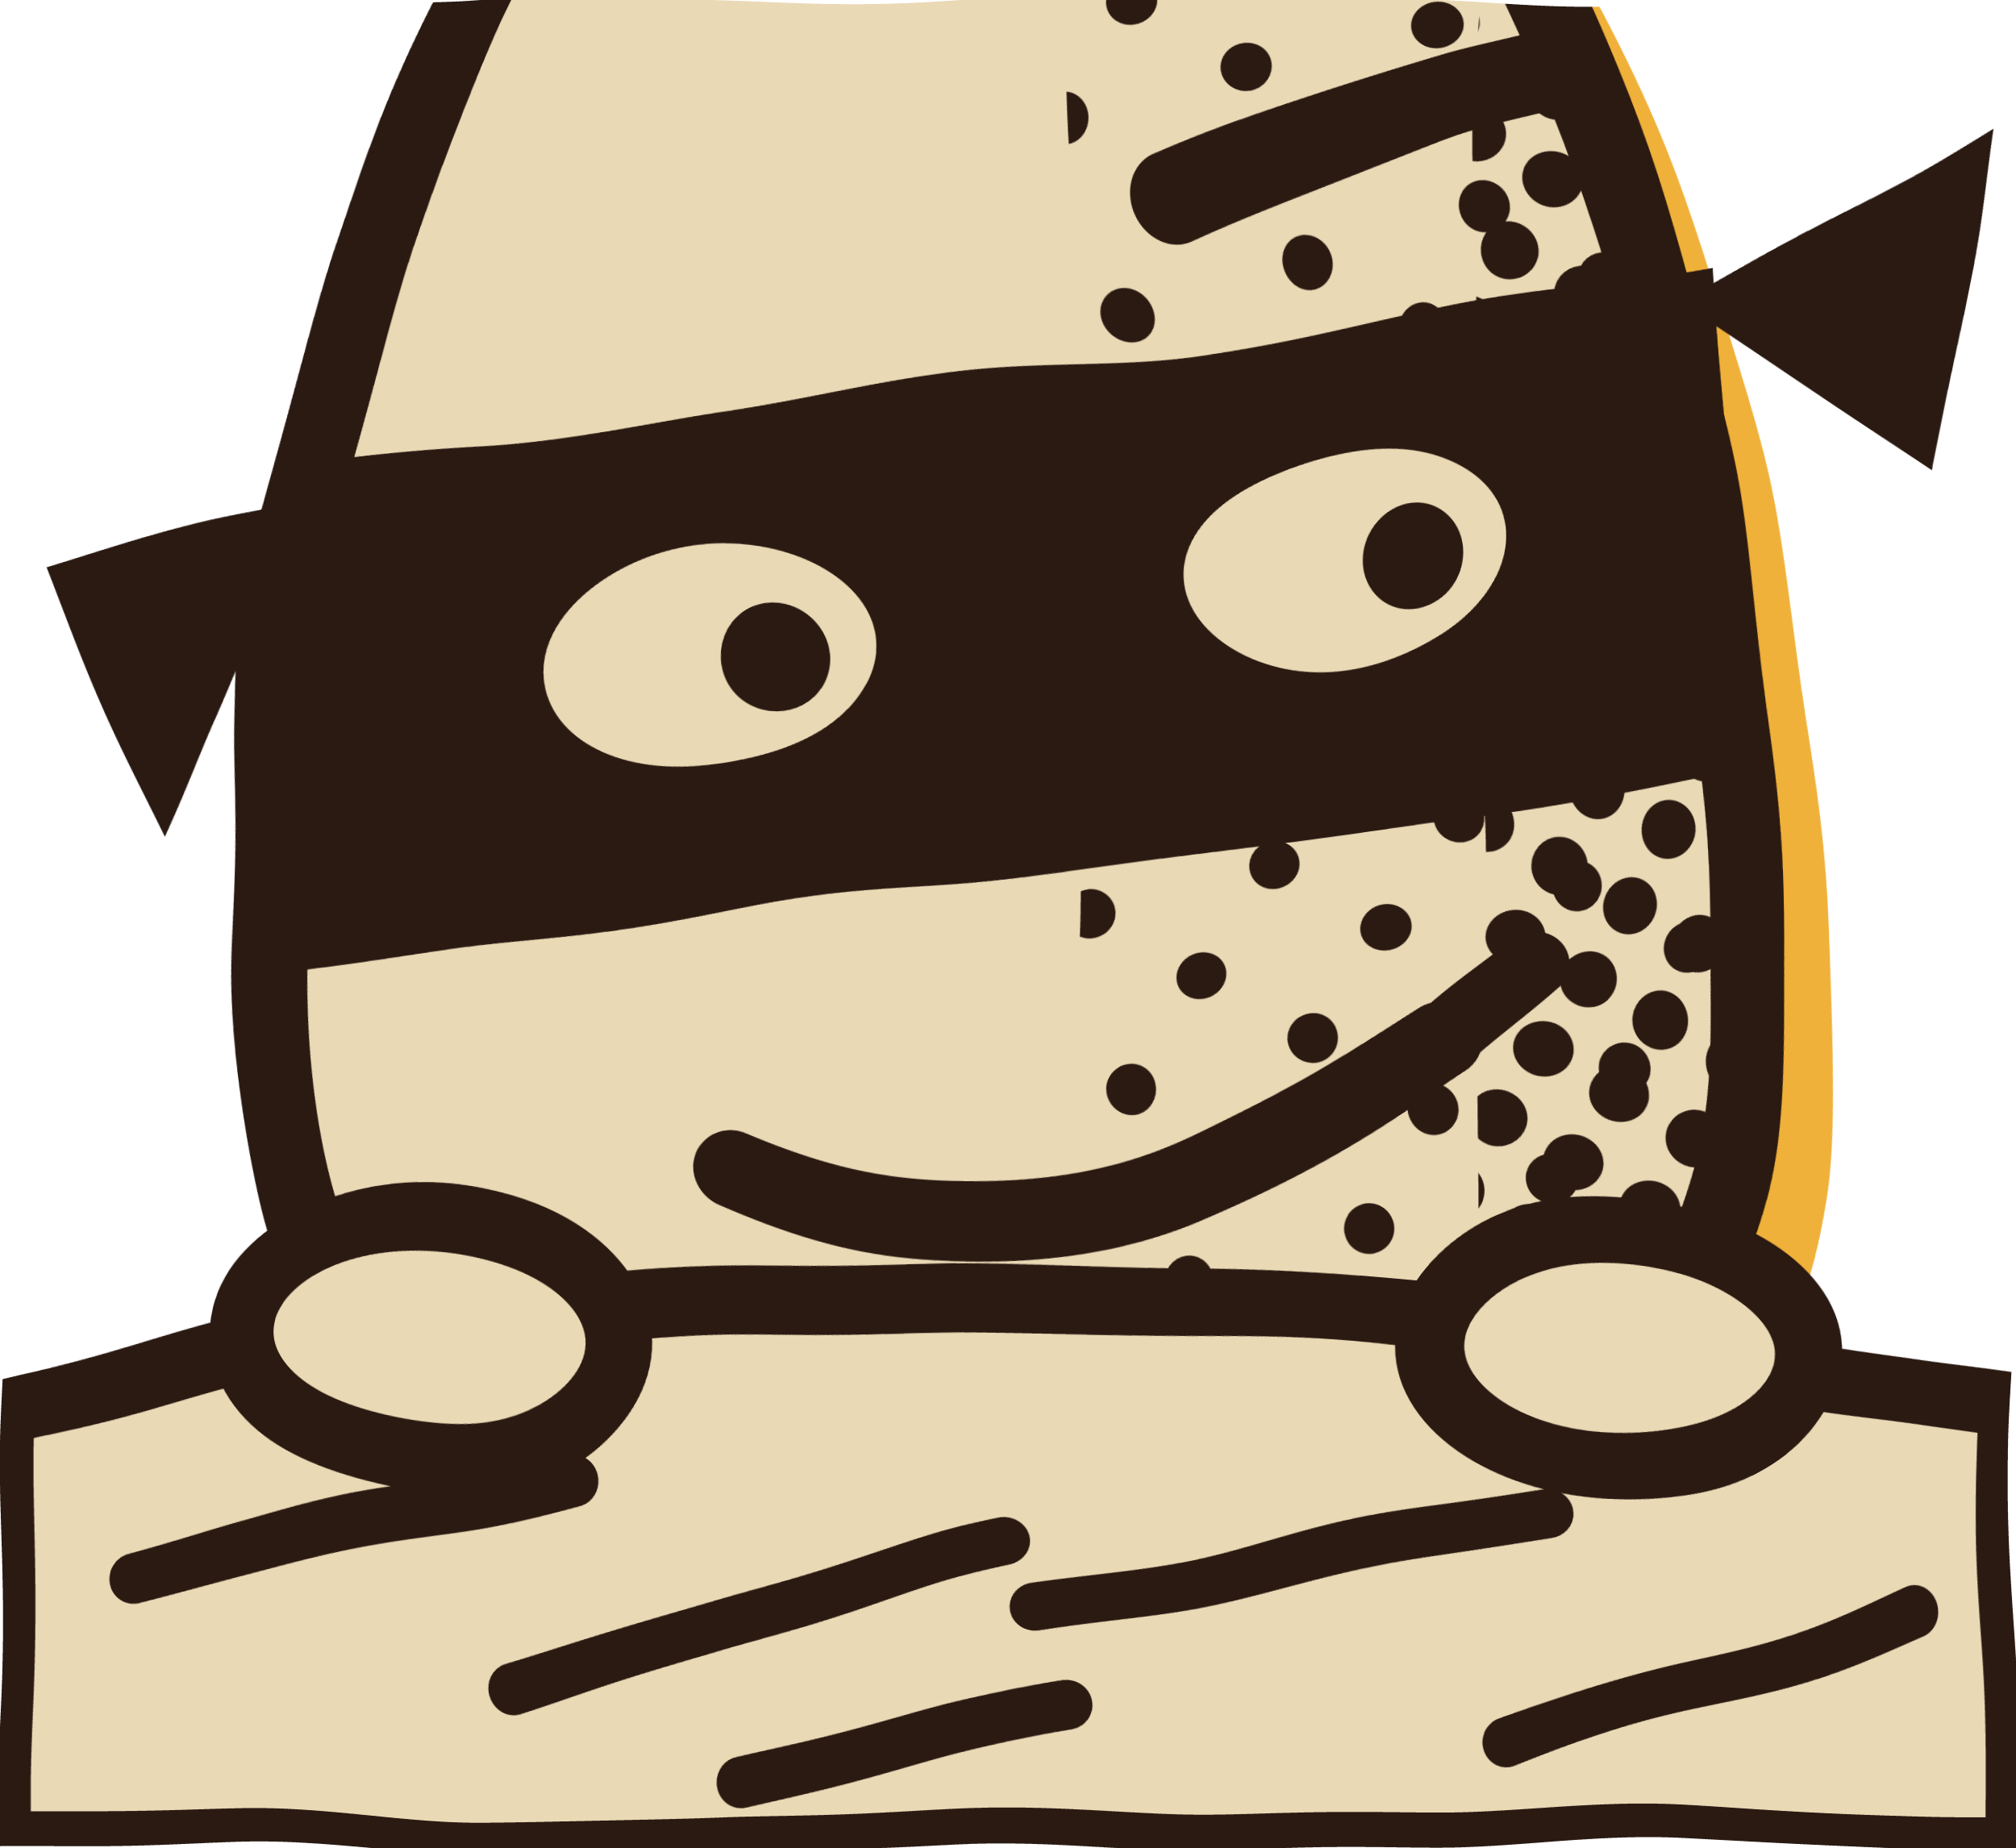
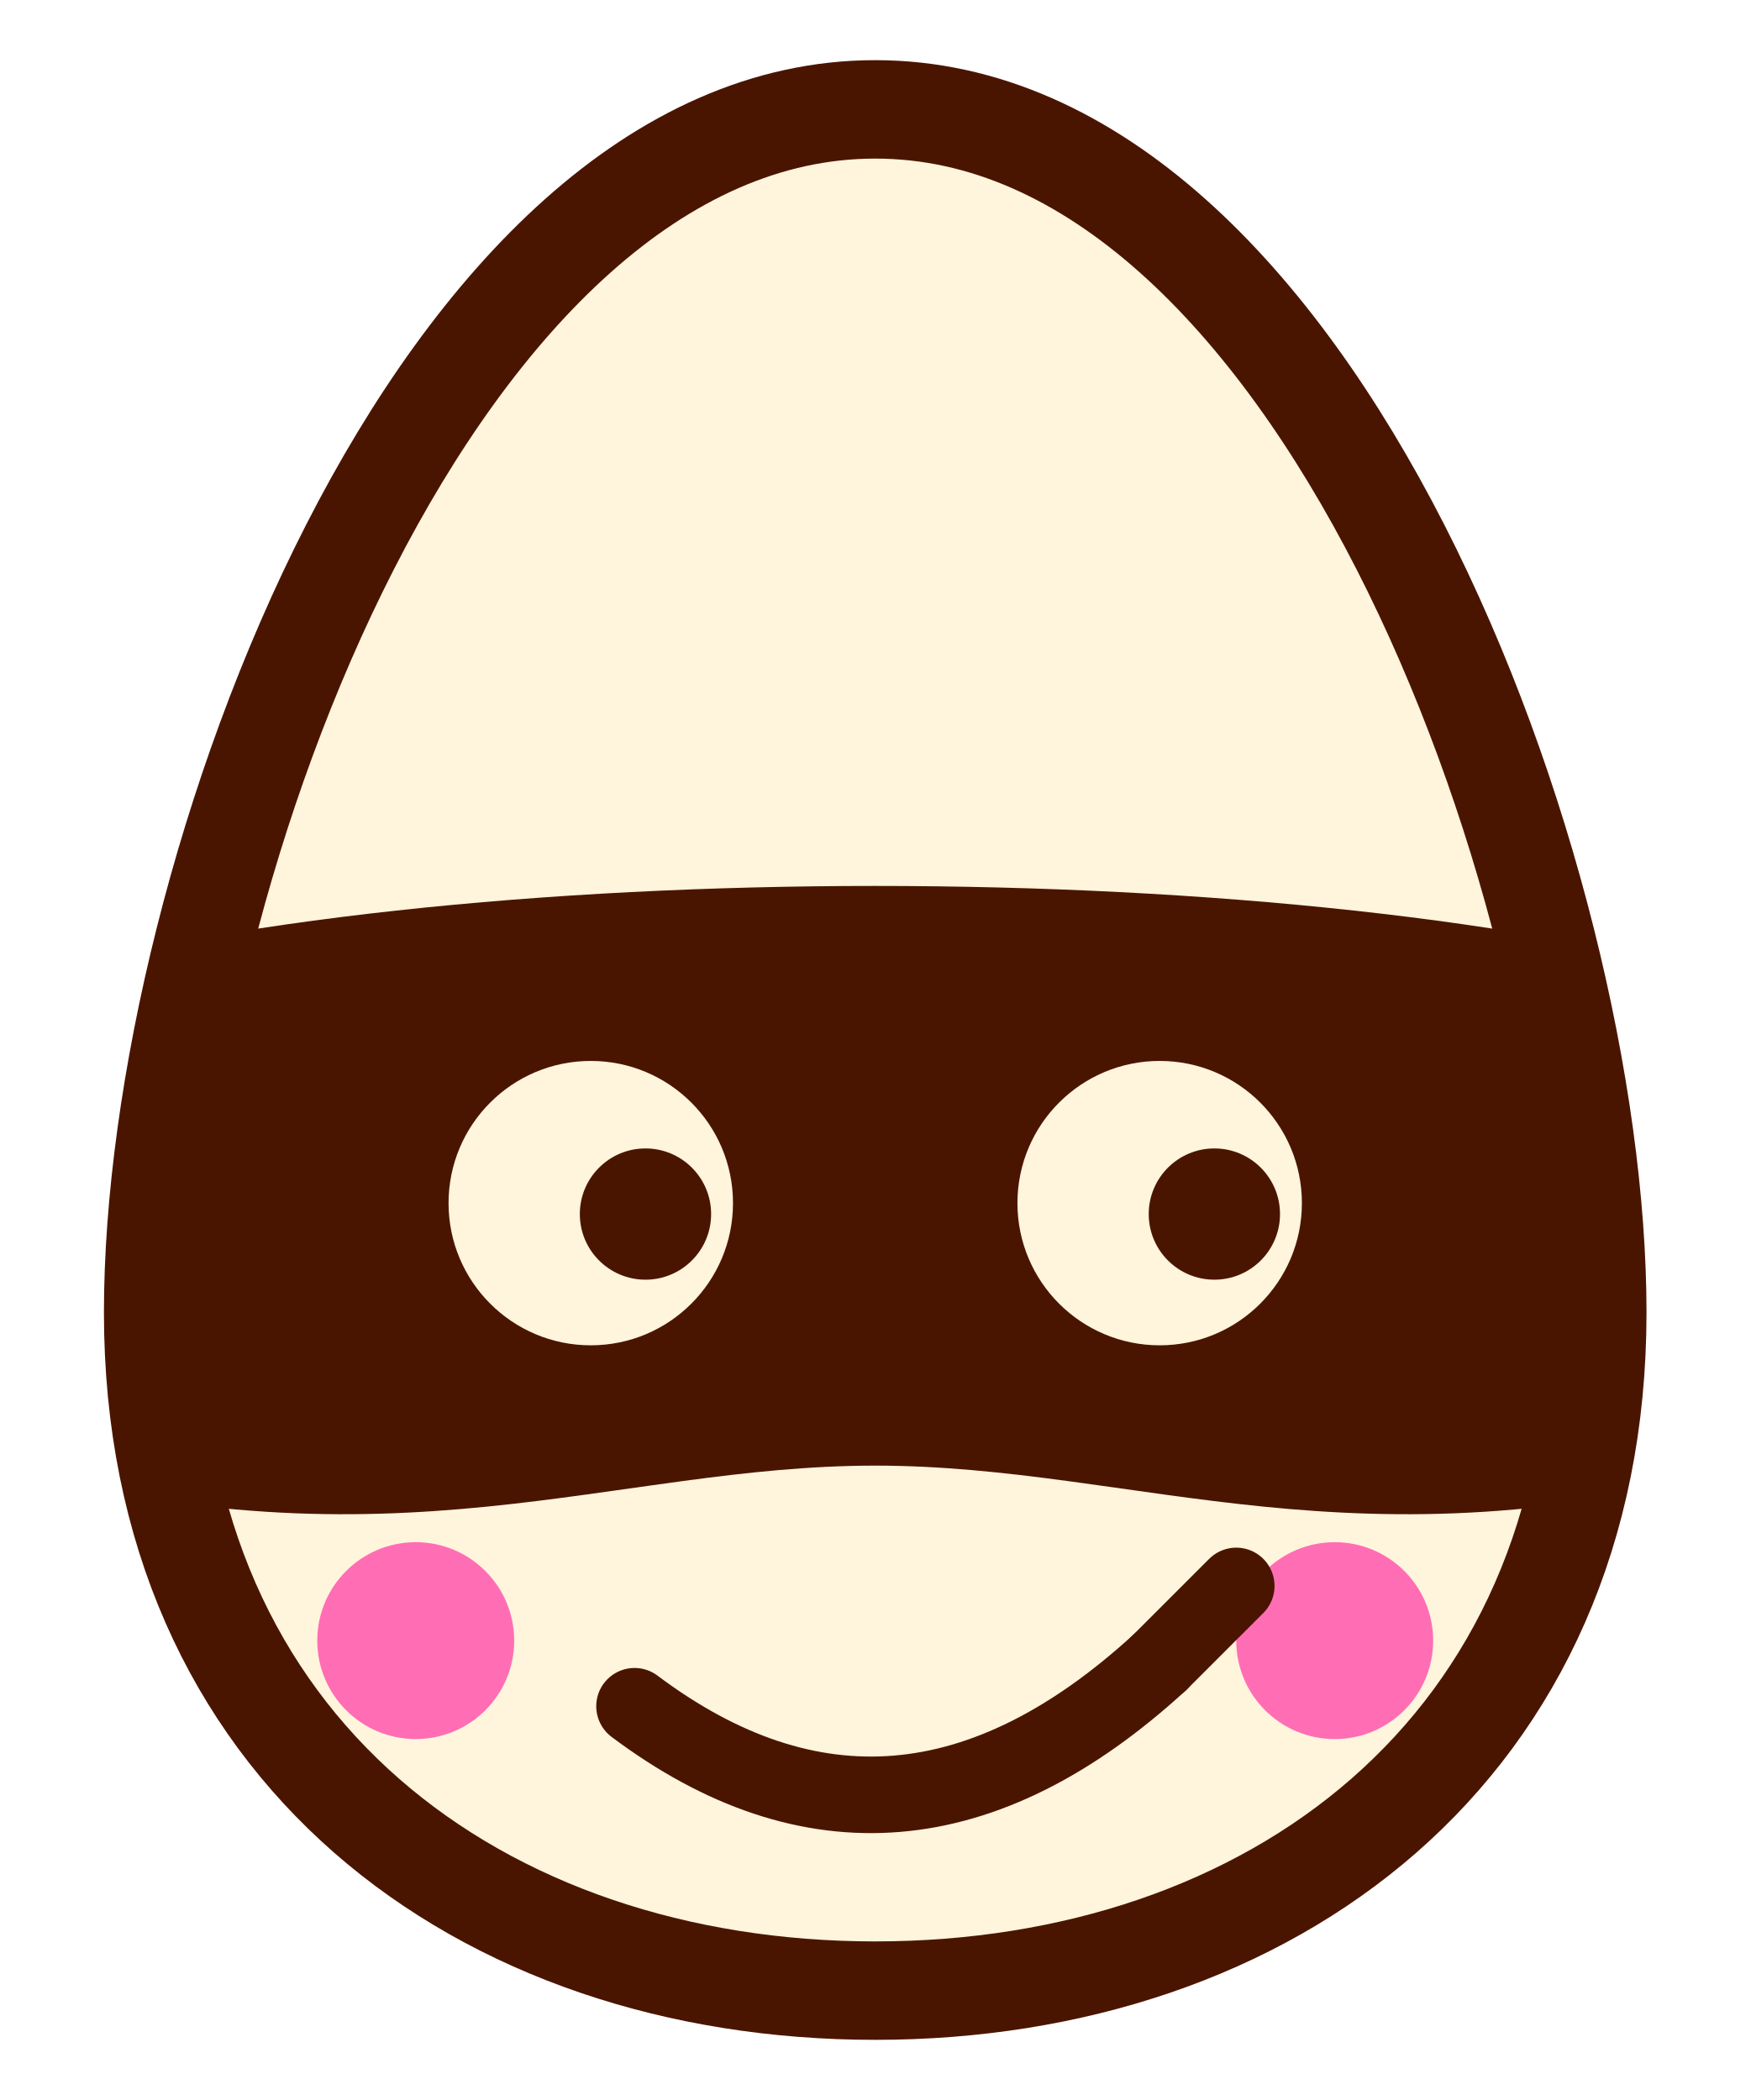
- <svg xmlns="http://www.w3.org/2000/svg" viewBox="0 0 120 110">
+ <svg xmlns="http://www.w3.org/2000/svg" viewBox="0 0 80 96">
  <defs>
-     <filter id="r" x="-8%" y="-8%" width="116%" height="116%">
-       <feTurbulence type="fractalNoise" baseFrequency="0.035" numOctaves="2" seed="3" result="n" />
-       <feDisplacementMap in="SourceGraphic" in2="n" scale="2.6" />
-     </filter>
-     <path id="e" d="M60 8C90 8 104 58 104 90C104 120 84 134 60 134C36 134 16 120 16 90C16 58 30 8 60 8Z" />
-     <clipPath id="ec">
-       <use href="#e" />
+     <clipPath id="e">
+       <path d="M40 5C60 5 73 40 73 60C73 80 58 91 40 91C22 91 7 80 7 60C7 40 20 5 40 5Z" />
    </clipPath>
-     <pattern id="d1" width="8" height="8" patternUnits="userSpaceOnUse" patternTransform="rotate(30)">
-       <circle cx="4" cy="4" r="1.5" fill="#2a1a12" />
-     </pattern>
-     <pattern id="d2" width="5" height="5" patternUnits="userSpaceOnUse" patternTransform="rotate(30)">
-       <circle cx="2.5" cy="2.5" r="1.7" fill="#2a1a12" />
-     </pattern>
  </defs>
-   <g filter="url(#r)">
-     <clipPath id="pk">
-       <rect x="0" y="0" width="120" height="82" />
-     </clipPath>
-     <g clip-path="url(#pk)">
-       <g transform="translate(0 -34)">
-         <use href="#e" x="5" y="4" fill="#f0b13a" />
-         <use href="#e" fill="#ead9b5" stroke="#2a1a12" stroke-width="4.5" stroke-linejoin="round" />
-         <g clip-path="url(#ec)">
-           <rect x="64" y="0" width="60" height="150" fill="url(#d1)" />
-           <rect x="88" y="0" width="40" height="150" fill="url(#d2)" />
-         </g>
-         <path d="M32 122Q60 136 88 122L92 113Q60 127 28 113Z" fill="#e5452b" stroke="#2a1a12" stroke-width="3" stroke-linejoin="round" />
-         <path d="M18 62L102 50L104 80L16 92Z" fill="#2a1a12" />
-         <path d="M100 52L119 42L115 62Z M20 64L3 68L10 84Z" fill="#2a1a12" />
-         <ellipse cx="42" cy="73" rx="10" ry="6.5" fill="#ead9b5" transform="rotate(-8 42 73)" />
-         <ellipse cx="80" cy="67" rx="10" ry="6.5" fill="#ead9b5" transform="rotate(-8 80 67)" />
-         <circle cx="46" cy="73" r="3.2" fill="#2a1a12" />
-         <circle cx="84" cy="67" r="3.2" fill="#2a1a12" />
-         <path d="M70 46L92 38" stroke="#2a1a12" stroke-width="5" stroke-linecap="round" />
-         <path d="M44 104Q64 112 86 96" stroke="#2a1a12" stroke-width="4.5" fill="none" stroke-linecap="round" />
-         <path d="M86 96l5-5" stroke="#2a1a12" stroke-width="4" stroke-linecap="round" />
-       </g>
-     </g>
-     <path d="M0 84Q60 70 120 84V110H0Z" fill="#ead9b5" stroke="#2a1a12" stroke-width="4" stroke-linejoin="round" />
-     <path d="M8 94l26-6M30 100l30-8M62 96l30-6M90 104l24-8M44 106l20-4" stroke="#2a1a12" stroke-width="3" stroke-linecap="round" />
-     <ellipse cx="26" cy="80" rx="11" ry="7" fill="#ead9b5" stroke="#2a1a12" stroke-width="4" />
-     <ellipse cx="96" cy="80" rx="11" ry="7" fill="#ead9b5" stroke="#2a1a12" stroke-width="4" />
+   <path d="M40 5C60 5 73 40 73 60C73 80 58 91 40 91C22 91 7 80 7 60C7 40 20 5 40 5Z" fill="#fff4dc" />
+   <g clip-path="url(#e)">
+     <path d="M0 45C20 39 60 39 80 45L80 67C62 72 52 67 40 67C28 67 18 72 0 67Z" fill="#4a1500" />
  </g>
+   <circle cx="27" cy="55" r="6.5" fill="#fff4dc" />
+   <circle cx="53" cy="55" r="6.5" fill="#fff4dc" />
+   <circle cx="29.5" cy="55.5" r="3" fill="#4a1500" />
+   <circle cx="55.5" cy="55.5" r="3" fill="#4a1500" />
+   <circle cx="19" cy="75" r="4.5" fill="#ff6eb4" />
+   <circle cx="61" cy="75" r="4.5" fill="#ff6eb4" />
+   <path d="M29 78Q41 87 53 76" fill="none" stroke="#4a1500" stroke-width="3.5" stroke-linecap="round" />
+   <path d="M53 76l3.5-3.5" fill="none" stroke="#4a1500" stroke-width="3.5" stroke-linecap="round" />
+   <path d="M40 5C60 5 73 40 73 60C73 80 58 91 40 91C22 91 7 80 7 60C7 40 20 5 40 5Z" fill="none" stroke="#4a1500" stroke-width="4.5" stroke-linejoin="round" />
</svg>
